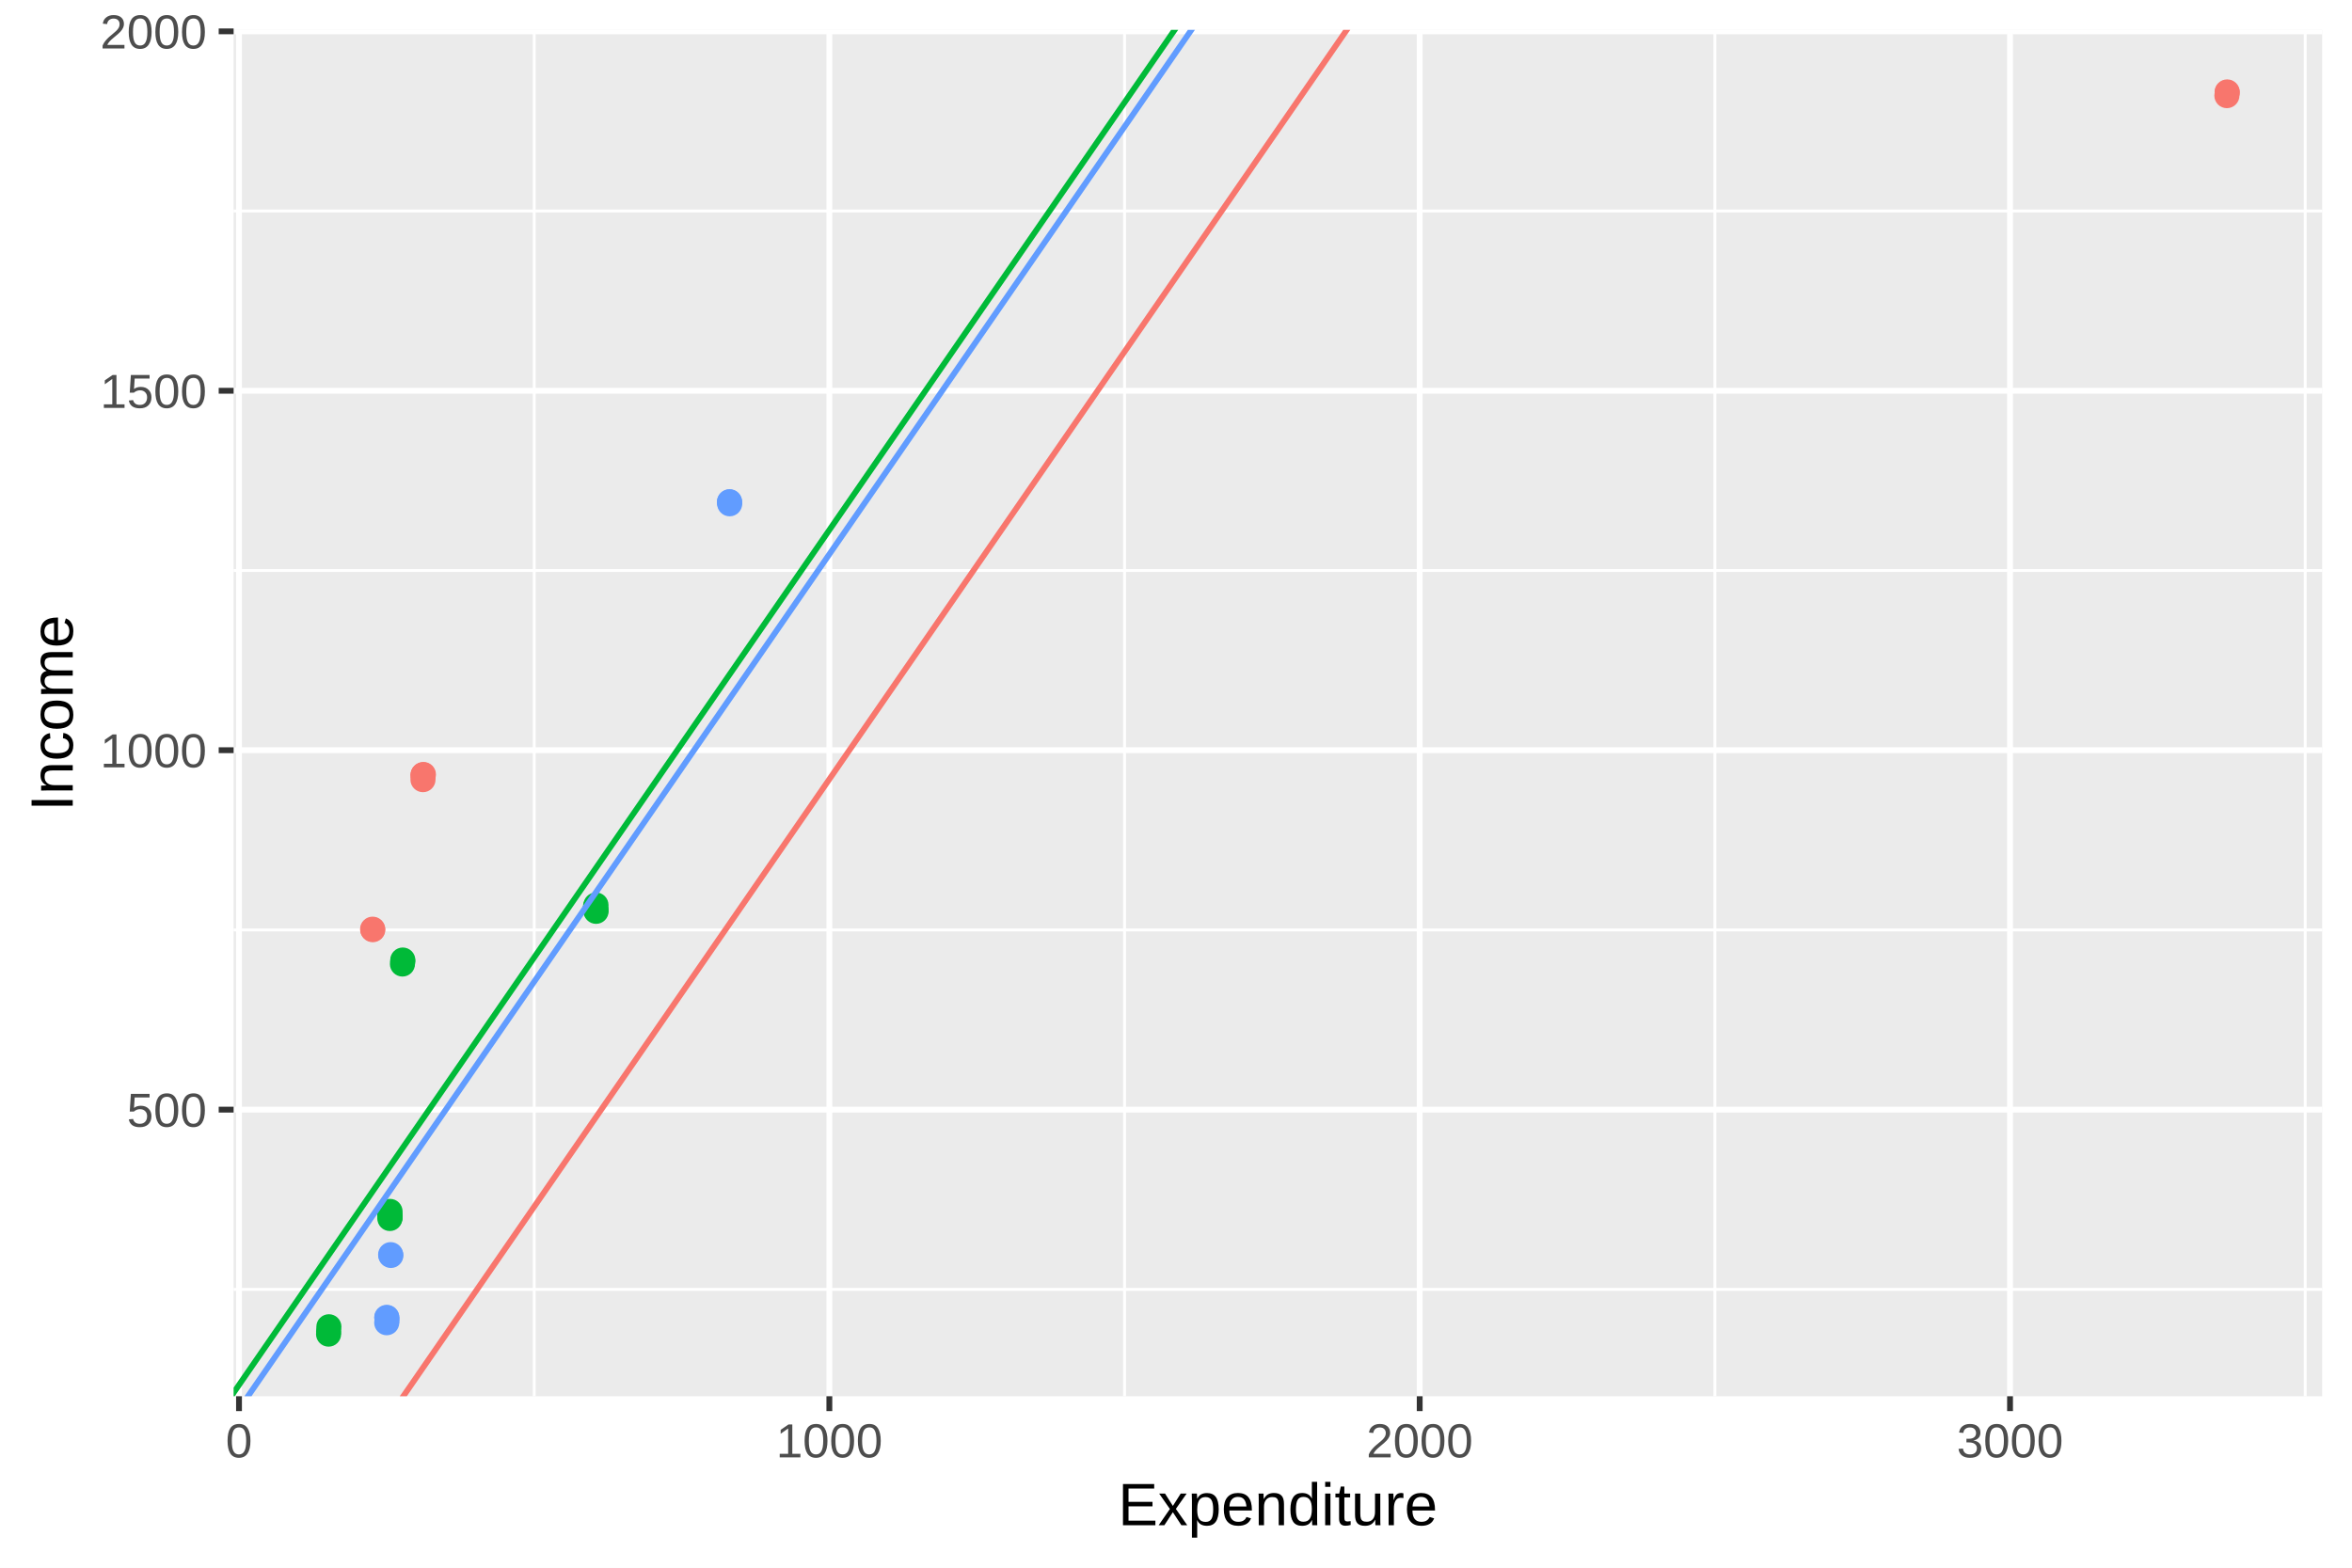
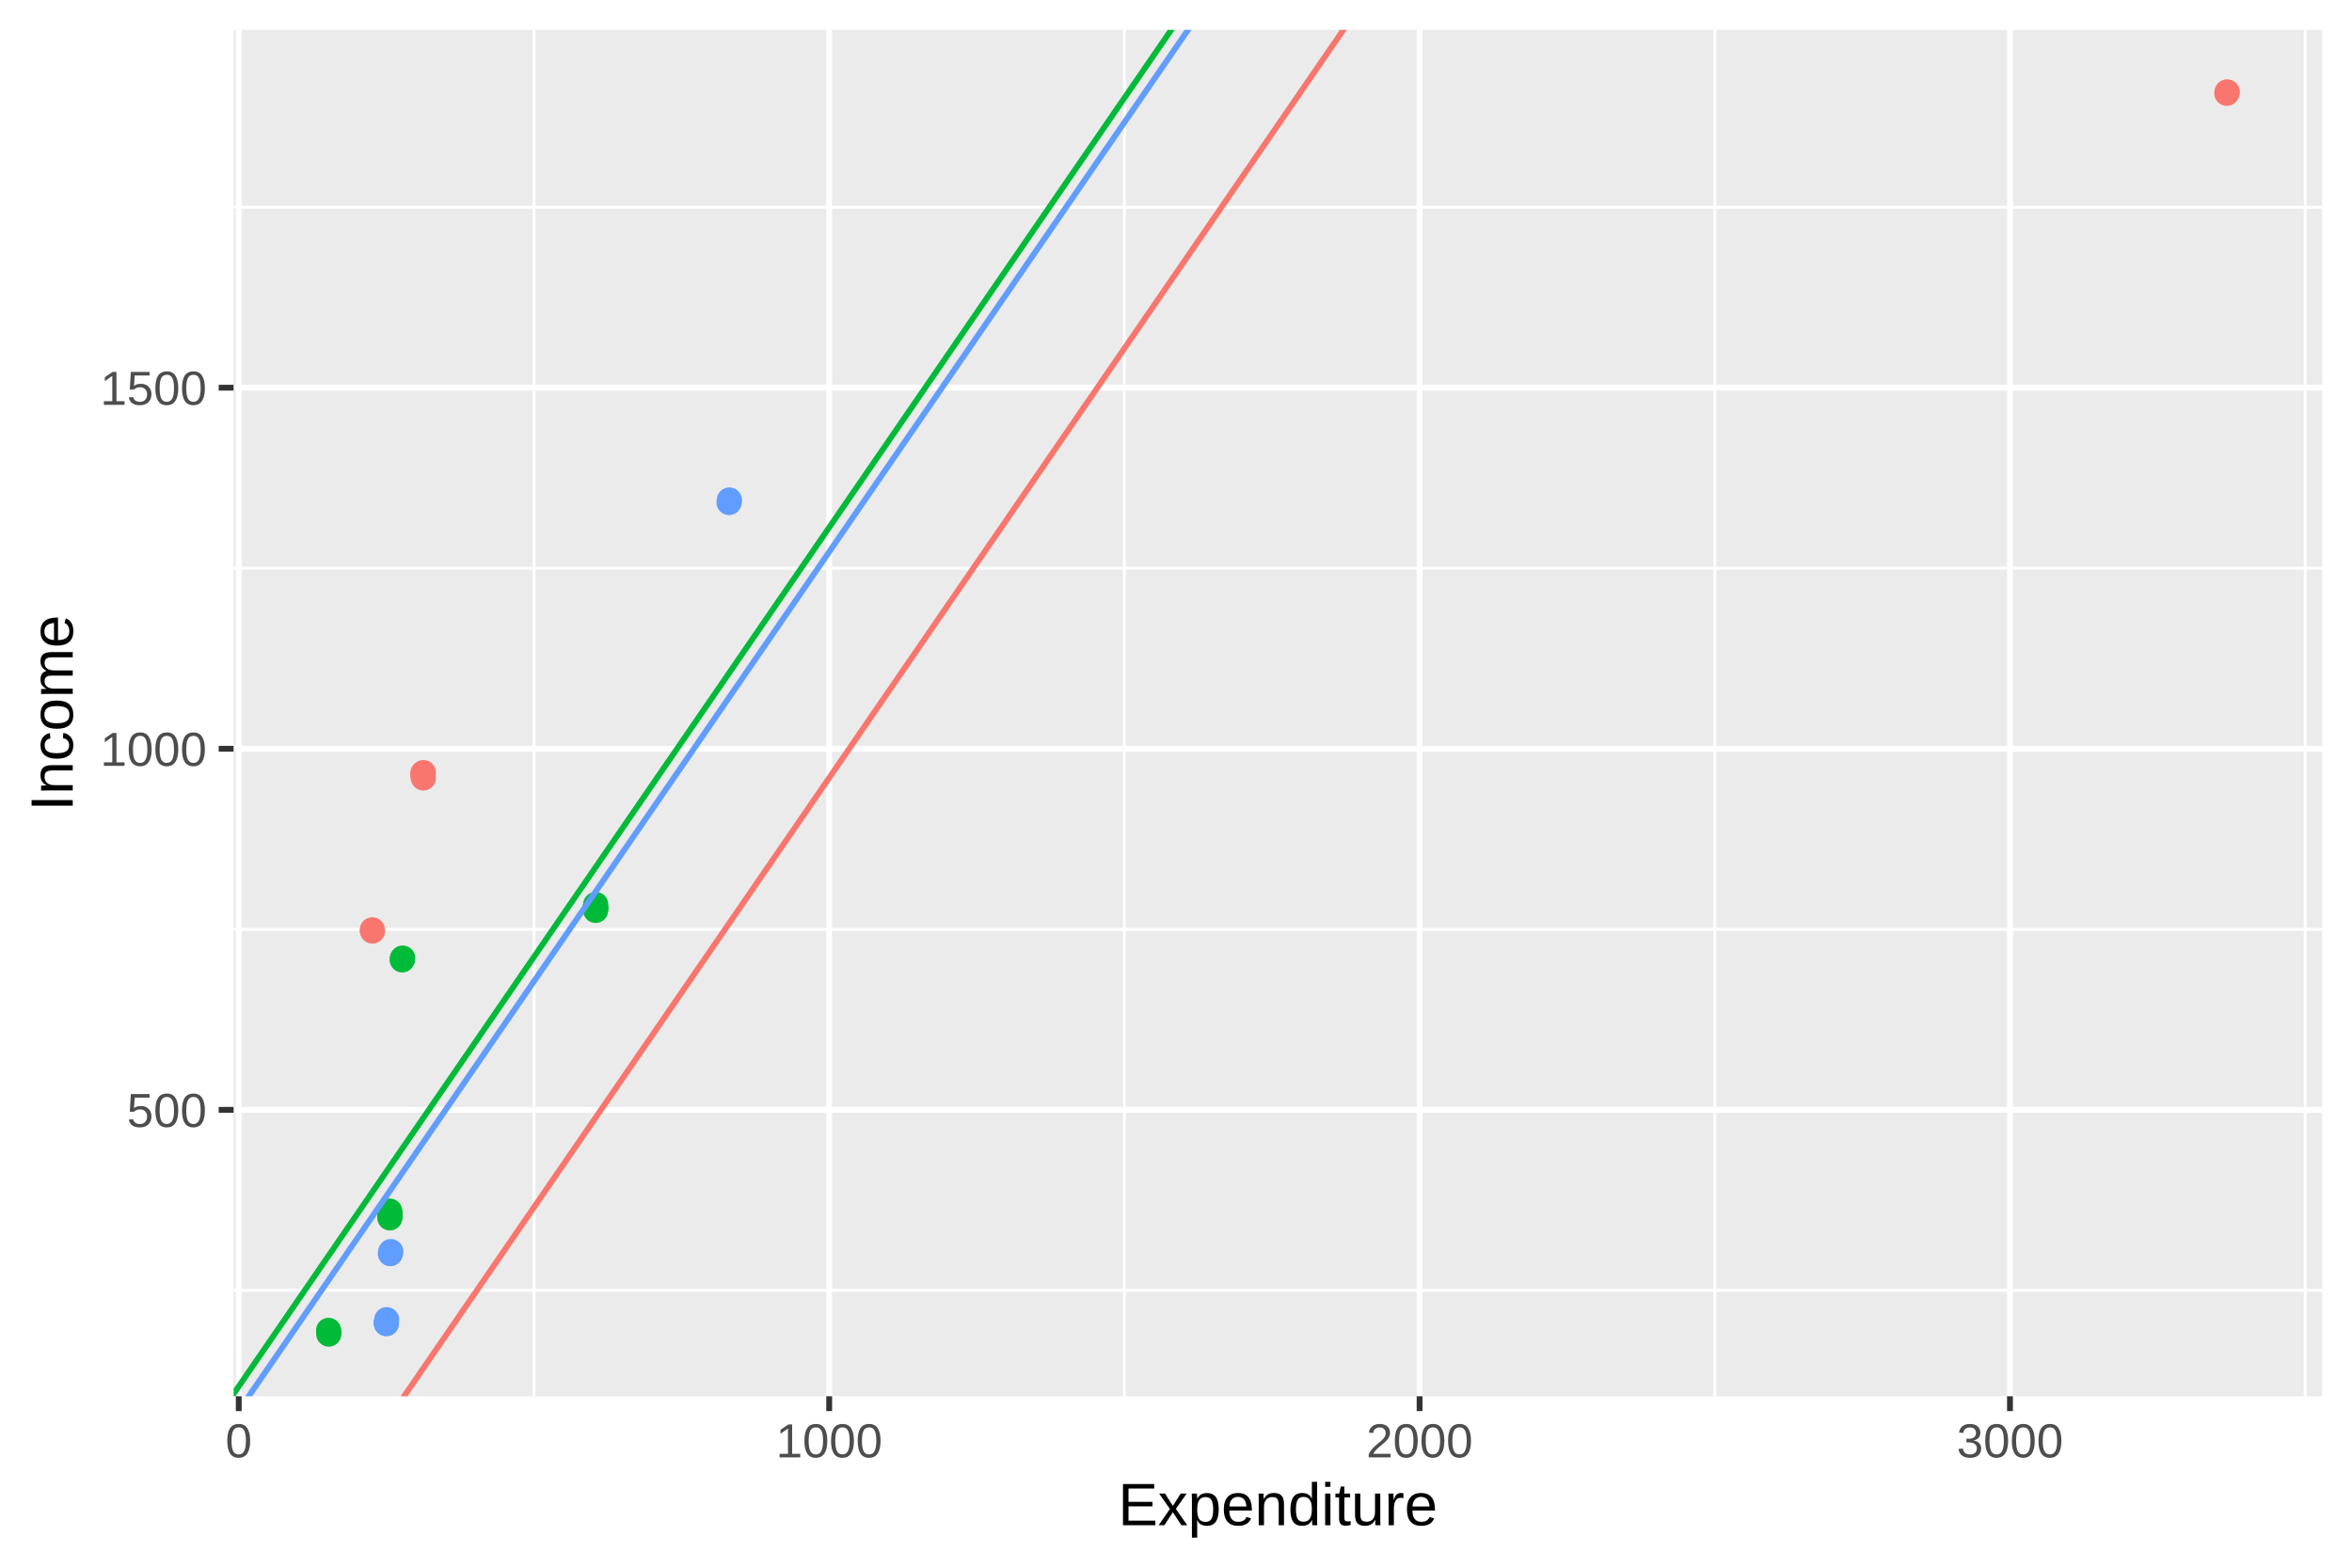
<svg xmlns="http://www.w3.org/2000/svg" width="432.00pt" height="288.00pt" viewBox="0 0 432.00 288.00">
  <g class="svglite">
    <defs>
      <style type="text/css">
    .svglite line, .svglite polyline, .svglite polygon, .svglite path, .svglite rect, .svglite circle {
      fill: none;
      stroke: #000000;
      stroke-linecap: round;
      stroke-linejoin: round;
      stroke-miterlimit: 10.00;
    }
    .svglite text {
      white-space: pre;
    }
    .svglite g.glyphgroup path {
      fill: inherit;
      stroke: none;
    }
  </style>
    </defs>
    <rect width="100%" height="100%" style="stroke: none; fill: #FFFFFF;" />
    <defs>
      <clipPath id="cpMC4wMHw0MzIuMDB8MC4wMHwyODguMDA=">
        <rect x="0.00" y="0.00" width="432.00" height="288.00" />
      </clipPath>
    </defs>
    <g clip-path="url(#cpMC4wMHw0MzIuMDB8MC4wMHwyODguMDA=)">
      <rect x="0" y="0.00" width="432.00" height="288.00" style="stroke-width: 1.07; stroke: #FFFFFF; fill: #FFFFFF;" />
    </g>
    <defs>
      <clipPath id="cpNDIuOTF8NDI2LjUyfDUuNDh8MjU2LjUw">
        <rect x="42.91" y="5.48" width="383.61" height="251.02" />
      </clipPath>
    </defs>
    <g clip-path="url(#cpNDIuOTF8NDI2LjUyfDUuNDh8MjU2LjUw)">
      <rect x="42.91" y="5.48" width="383.61" height="251.02" style="stroke-width: 1.07; stroke: none; fill: #EBEBEB;" />
-       <polyline points="42.91,236.87 426.52,236.87 " style="stroke-width: 0.53; stroke: #FFFFFF; stroke-linecap: butt;" />
-       <polyline points="42.91,170.84 426.52,170.84 " style="stroke-width: 0.53; stroke: #FFFFFF; stroke-linecap: butt;" />
-       <polyline points="42.91,104.81 426.52,104.81 " style="stroke-width: 0.53; stroke: #FFFFFF; stroke-linecap: butt;" />
-       <polyline points="42.91,38.77 426.52,38.77 " style="stroke-width: 0.53; stroke: #FFFFFF; stroke-linecap: butt;" />
-       <polyline points="98.12,256.50 98.12,5.48 " style="stroke-width: 0.53; stroke: #FFFFFF; stroke-linecap: butt;" />
-       <polyline points="206.55,256.50 206.55,5.48 " style="stroke-width: 0.53; stroke: #FFFFFF; stroke-linecap: butt;" />
-       <polyline points="314.98,256.50 314.98,5.48 " style="stroke-width: 0.53; stroke: #FFFFFF; stroke-linecap: butt;" />
-       <polyline points="423.41,256.50 423.41,5.48 " style="stroke-width: 0.53; stroke: #FFFFFF; stroke-linecap: butt;" />
-       <polyline points="42.91,203.85 426.52,203.85 " style="stroke-width: 1.07; stroke: #FFFFFF; stroke-linecap: butt;" />
-       <polyline points="42.91,137.82 426.52,137.82 " style="stroke-width: 1.07; stroke: #FFFFFF; stroke-linecap: butt;" />
-       <polyline points="42.91,71.79 426.52,71.79 " style="stroke-width: 1.07; stroke: #FFFFFF; stroke-linecap: butt;" />
-       <polyline points="42.91,5.76 426.52,5.76 " style="stroke-width: 1.07; stroke: #FFFFFF; stroke-linecap: butt;" />
-       <polyline points="43.90,256.50 43.90,5.48 " style="stroke-width: 1.07; stroke: #FFFFFF; stroke-linecap: butt;" />
-       <polyline points="152.33,256.50 152.33,5.48 " style="stroke-width: 1.07; stroke: #FFFFFF; stroke-linecap: butt;" />
-       <polyline points="260.76,256.50 260.76,5.48 " style="stroke-width: 1.07; stroke: #FFFFFF; stroke-linecap: butt;" />
-       <polyline points="369.19,256.50 369.19,5.48 " style="stroke-width: 1.07; stroke: #FFFFFF; stroke-linecap: butt;" />
-       <circle cx="409.02" cy="17.57" r="1.95" style="stroke-width: 0.71; stroke: #F8766D; fill: #F8766D;" />
-       <circle cx="409.07" cy="16.89" r="1.95" style="stroke-width: 0.71; stroke: #F8766D; fill: #F8766D;" />
-       <circle cx="409.08" cy="16.98" r="1.95" style="stroke-width: 0.71; stroke: #F8766D; fill: #F8766D;" />
-       <circle cx="77.71" cy="142.42" r="1.95" style="stroke-width: 0.71; stroke: #F8766D; fill: #F8766D;" />
-       <circle cx="77.77" cy="142.28" r="1.95" style="stroke-width: 0.71; stroke: #F8766D; fill: #F8766D;" />
-       <circle cx="77.70" cy="142.35" r="1.95" style="stroke-width: 0.71; stroke: #F8766D; fill: #F8766D;" />
-       <circle cx="77.69" cy="143.23" r="1.95" style="stroke-width: 0.71; stroke: #F8766D; fill: #F8766D;" />
-       <circle cx="68.47" cy="170.79" r="1.95" style="stroke-width: 0.71; stroke: #F8766D; fill: #F8766D;" />
-       <circle cx="68.44" cy="170.70" r="1.95" style="stroke-width: 0.71; stroke: #F8766D; fill: #F8766D;" />
-       <circle cx="134.02" cy="92.55" r="1.95" style="stroke-width: 0.71; stroke: #619CFF; fill: #619CFF;" />
-       <circle cx="134.01" cy="92.17" r="1.95" style="stroke-width: 0.71; stroke: #619CFF; fill: #619CFF;" />
-       <circle cx="133.98" cy="92.22" r="1.95" style="stroke-width: 0.71; stroke: #619CFF; fill: #619CFF;" />
-       <circle cx="71.79" cy="230.64" r="1.95" style="stroke-width: 0.71; stroke: #619CFF; fill: #619CFF;" />
-       <circle cx="71.75" cy="230.49" r="1.95" style="stroke-width: 0.71; stroke: #619CFF; fill: #619CFF;" />
-       <circle cx="71.07" cy="242.56" r="1.95" style="stroke-width: 0.71; stroke: #619CFF; fill: #619CFF;" />
-       <circle cx="71.03" cy="243.00" r="1.95" style="stroke-width: 0.71; stroke: #619CFF; fill: #619CFF;" />
-       <circle cx="71.04" cy="242.01" r="1.95" style="stroke-width: 0.71; stroke: #619CFF; fill: #619CFF;" />
-       <circle cx="71.05" cy="242.09" r="1.95" style="stroke-width: 0.71; stroke: #619CFF; fill: #619CFF;" />
-       <circle cx="60.41" cy="243.74" r="1.95" style="stroke-width: 0.71; stroke: #00BA38; fill: #00BA38;" />
-       <circle cx="60.36" cy="244.60" r="1.95" style="stroke-width: 0.71; stroke: #00BA38; fill: #00BA38;" />
-       <circle cx="60.35" cy="245.09" r="1.95" style="stroke-width: 0.71; stroke: #00BA38; fill: #00BA38;" />
-       <circle cx="71.66" cy="223.42" r="1.95" style="stroke-width: 0.71; stroke: #00BA38; fill: #00BA38;" />
-       <circle cx="71.57" cy="222.85" r="1.95" style="stroke-width: 0.71; stroke: #00BA38; fill: #00BA38;" />
-       <circle cx="71.61" cy="223.85" r="1.95" style="stroke-width: 0.71; stroke: #00BA38; fill: #00BA38;" />
-       <circle cx="71.64" cy="222.55" r="1.95" style="stroke-width: 0.71; stroke: #00BA38; fill: #00BA38;" />
-       <circle cx="71.65" cy="223.61" r="1.95" style="stroke-width: 0.71; stroke: #00BA38; fill: #00BA38;" />
-       <circle cx="109.44" cy="167.22" r="1.95" style="stroke-width: 0.71; stroke: #00BA38; fill: #00BA38;" />
-       <circle cx="109.42" cy="167.08" r="1.95" style="stroke-width: 0.71; stroke: #00BA38; fill: #00BA38;" />
-       <circle cx="109.36" cy="166.95" r="1.95" style="stroke-width: 0.71; stroke: #00BA38; fill: #00BA38;" />
-       <circle cx="109.38" cy="166.57" r="1.95" style="stroke-width: 0.71; stroke: #00BA38; fill: #00BA38;" />
-       <circle cx="109.46" cy="166.26" r="1.95" style="stroke-width: 0.71; stroke: #00BA38; fill: #00BA38;" />
-       <circle cx="109.48" cy="167.42" r="1.95" style="stroke-width: 0.71; stroke: #00BA38; fill: #00BA38;" />
-       <circle cx="73.92" cy="177.10" r="1.95" style="stroke-width: 0.71; stroke: #00BA38; fill: #00BA38;" />
-       <circle cx="73.98" cy="176.61" r="1.95" style="stroke-width: 0.71; stroke: #00BA38; fill: #00BA38;" />
-       <circle cx="73.98" cy="176.37" r="1.95" style="stroke-width: 0.71; stroke: #00BA38; fill: #00BA38;" />
-       <line x1="-99.22" y1="507.53" x2="420.66" y2="-245.54" style="stroke-width: 1.07; stroke: #F8766D; stroke-linecap: butt;" />
-       <line x1="-130.83" y1="507.53" x2="389.05" y2="-245.54" style="stroke-width: 1.07; stroke: #00BA38; stroke-linecap: butt;" />
-       <line x1="-127.75" y1="507.53" x2="392.12" y2="-245.54" style="stroke-width: 1.07; stroke: #619CFF; stroke-linecap: butt;" />
+       <polyline points="42.91,237.05 426.52,237.05 " style="stroke-width: 0.53; stroke: #FFFFFF; stroke-linecap: butt;" />
+       <polyline points="42.91,170.72 426.52,170.72 " style="stroke-width: 0.53; stroke: #FFFFFF; stroke-linecap: butt;" />
+       <polyline points="42.91,104.39 426.52,104.39 " style="stroke-width: 0.53; stroke: #FFFFFF; stroke-linecap: butt;" />
+       <polyline points="42.91,38.06 426.52,38.06 " style="stroke-width: 0.53; stroke: #FFFFFF; stroke-linecap: butt;" />
+       <polyline points="98.08,256.50 98.08,5.48 " style="stroke-width: 0.53; stroke: #FFFFFF; stroke-linecap: butt;" />
+       <polyline points="206.52,256.50 206.52,5.48 " style="stroke-width: 0.53; stroke: #FFFFFF; stroke-linecap: butt;" />
+       <polyline points="314.96,256.50 314.96,5.48 " style="stroke-width: 0.53; stroke: #FFFFFF; stroke-linecap: butt;" />
+       <polyline points="423.40,256.50 423.40,5.48 " style="stroke-width: 0.53; stroke: #FFFFFF; stroke-linecap: butt;" />
+       <polyline points="42.91,203.89 426.52,203.89 " style="stroke-width: 1.07; stroke: #FFFFFF; stroke-linecap: butt;" />
+       <polyline points="42.91,137.55 426.52,137.55 " style="stroke-width: 1.07; stroke: #FFFFFF; stroke-linecap: butt;" />
+       <polyline points="42.91,71.22 426.52,71.22 " style="stroke-width: 1.07; stroke: #FFFFFF; stroke-linecap: butt;" />
+       <polyline points="43.85,256.50 43.85,5.48 " style="stroke-width: 1.07; stroke: #FFFFFF; stroke-linecap: butt;" />
+       <polyline points="152.30,256.50 152.30,5.48 " style="stroke-width: 1.07; stroke: #FFFFFF; stroke-linecap: butt;" />
+       <polyline points="260.74,256.50 260.74,5.48 " style="stroke-width: 1.07; stroke: #FFFFFF; stroke-linecap: butt;" />
+       <polyline points="369.18,256.50 369.18,5.48 " style="stroke-width: 1.07; stroke: #FFFFFF; stroke-linecap: butt;" />
+       <circle cx="409.04" cy="16.92" r="1.95" style="stroke-width: 0.71; stroke: #F8766D; fill: #F8766D;" />
+       <circle cx="409.01" cy="17.15" r="1.95" style="stroke-width: 0.71; stroke: #F8766D; fill: #F8766D;" />
+       <circle cx="409.08" cy="16.89" r="1.95" style="stroke-width: 0.71; stroke: #F8766D; fill: #F8766D;" />
+       <circle cx="77.65" cy="142.09" r="1.95" style="stroke-width: 0.71; stroke: #F8766D; fill: #F8766D;" />
+       <circle cx="77.70" cy="142.67" r="1.95" style="stroke-width: 0.71; stroke: #F8766D; fill: #F8766D;" />
+       <circle cx="77.76" cy="141.93" r="1.95" style="stroke-width: 0.71; stroke: #F8766D; fill: #F8766D;" />
+       <circle cx="77.76" cy="142.93" r="1.95" style="stroke-width: 0.71; stroke: #F8766D; fill: #F8766D;" />
+       <circle cx="68.38" cy="170.81" r="1.95" style="stroke-width: 0.71; stroke: #F8766D; fill: #F8766D;" />
+       <circle cx="68.41" cy="171.05" r="1.95" style="stroke-width: 0.71; stroke: #F8766D; fill: #F8766D;" />
+       <circle cx="133.96" cy="91.85" r="1.95" style="stroke-width: 0.71; stroke: #619CFF; fill: #619CFF;" />
+       <circle cx="133.95" cy="92.01" r="1.95" style="stroke-width: 0.71; stroke: #619CFF; fill: #619CFF;" />
+       <circle cx="133.91" cy="92.33" r="1.95" style="stroke-width: 0.71; stroke: #619CFF; fill: #619CFF;" />
+       <circle cx="71.78" cy="229.92" r="1.95" style="stroke-width: 0.71; stroke: #619CFF; fill: #619CFF;" />
+       <circle cx="71.69" cy="230.32" r="1.95" style="stroke-width: 0.71; stroke: #619CFF; fill: #619CFF;" />
+       <circle cx="70.96" cy="243.19" r="1.95" style="stroke-width: 0.71; stroke: #619CFF; fill: #619CFF;" />
+       <circle cx="71.02" cy="242.43" r="1.95" style="stroke-width: 0.71; stroke: #619CFF; fill: #619CFF;" />
+       <circle cx="70.94" cy="243.03" r="1.95" style="stroke-width: 0.71; stroke: #619CFF; fill: #619CFF;" />
+       <circle cx="70.97" cy="243.08" r="1.95" style="stroke-width: 0.71; stroke: #619CFF; fill: #619CFF;" />
+       <circle cx="60.35" cy="244.40" r="1.95" style="stroke-width: 0.71; stroke: #00BA38; fill: #00BA38;" />
+       <circle cx="60.39" cy="245.09" r="1.95" style="stroke-width: 0.71; stroke: #00BA38; fill: #00BA38;" />
+       <circle cx="60.40" cy="244.65" r="1.95" style="stroke-width: 0.71; stroke: #00BA38; fill: #00BA38;" />
+       <circle cx="71.60" cy="222.78" r="1.95" style="stroke-width: 0.71; stroke: #00BA38; fill: #00BA38;" />
+       <circle cx="71.61" cy="223.75" r="1.95" style="stroke-width: 0.71; stroke: #00BA38; fill: #00BA38;" />
+       <circle cx="71.59" cy="222.48" r="1.95" style="stroke-width: 0.71; stroke: #00BA38; fill: #00BA38;" />
+       <circle cx="71.62" cy="223.48" r="1.95" style="stroke-width: 0.71; stroke: #00BA38; fill: #00BA38;" />
+       <circle cx="71.58" cy="222.95" r="1.95" style="stroke-width: 0.71; stroke: #00BA38; fill: #00BA38;" />
+       <circle cx="109.40" cy="167.26" r="1.95" style="stroke-width: 0.71; stroke: #00BA38; fill: #00BA38;" />
+       <circle cx="109.35" cy="166.58" r="1.95" style="stroke-width: 0.71; stroke: #00BA38; fill: #00BA38;" />
+       <circle cx="109.42" cy="166.16" r="1.95" style="stroke-width: 0.71; stroke: #00BA38; fill: #00BA38;" />
+       <circle cx="109.40" cy="166.94" r="1.95" style="stroke-width: 0.71; stroke: #00BA38; fill: #00BA38;" />
+       <circle cx="109.44" cy="166.81" r="1.95" style="stroke-width: 0.71; stroke: #00BA38; fill: #00BA38;" />
+       <circle cx="109.32" cy="166.67" r="1.95" style="stroke-width: 0.71; stroke: #00BA38; fill: #00BA38;" />
+       <circle cx="73.88" cy="176.35" r="1.95" style="stroke-width: 0.71; stroke: #00BA38; fill: #00BA38;" />
+       <circle cx="73.88" cy="176.12" r="1.95" style="stroke-width: 0.71; stroke: #00BA38; fill: #00BA38;" />
+       <circle cx="73.97" cy="176.00" r="1.95" style="stroke-width: 0.71; stroke: #00BA38; fill: #00BA38;" />
+       <line x1="-98.31" y1="507.53" x2="419.27" y2="-245.54" style="stroke-width: 1.07; stroke: #F8766D; stroke-linecap: butt;" />
+       <line x1="-129.92" y1="507.53" x2="387.65" y2="-245.54" style="stroke-width: 1.07; stroke: #00BA38; stroke-linecap: butt;" />
+       <line x1="-126.84" y1="507.53" x2="390.73" y2="-245.54" style="stroke-width: 1.07; stroke: #619CFF; stroke-linecap: butt;" />
    </g>
    <g clip-path="url(#cpMC4wMHw0MzIuMDB8MC4wMHwyODguMDA=)">
-       <text x="37.98" y="207.00" text-anchor="end" style="font-size: 8.80px;fill: #4D4D4D; font-family: &quot;Arial&quot;;" textLength="14.67px" lengthAdjust="spacingAndGlyphs">500</text>
-       <text x="37.98" y="140.97" text-anchor="end" style="font-size: 8.80px;fill: #4D4D4D; font-family: &quot;Arial&quot;;" textLength="19.56px" lengthAdjust="spacingAndGlyphs">1000</text>
-       <text x="37.98" y="74.94" text-anchor="end" style="font-size: 8.80px;fill: #4D4D4D; font-family: &quot;Arial&quot;;" textLength="19.56px" lengthAdjust="spacingAndGlyphs">1500</text>
-       <text x="37.98" y="8.91" text-anchor="end" style="font-size: 8.80px;fill: #4D4D4D; font-family: &quot;Arial&quot;;" textLength="19.56px" lengthAdjust="spacingAndGlyphs">2000</text>
-       <polyline points="40.17,203.85 42.91,203.85 " style="stroke-width: 1.07; stroke: #333333; stroke-linecap: butt;" />
-       <polyline points="40.17,137.82 42.91,137.82 " style="stroke-width: 1.07; stroke: #333333; stroke-linecap: butt;" />
-       <polyline points="40.17,71.79 42.91,71.79 " style="stroke-width: 1.07; stroke: #333333; stroke-linecap: butt;" />
-       <polyline points="40.17,5.76 42.91,5.76 " style="stroke-width: 1.07; stroke: #333333; stroke-linecap: butt;" />
-       <polyline points="43.90,259.24 43.90,256.50 " style="stroke-width: 1.07; stroke: #333333; stroke-linecap: butt;" />
-       <polyline points="152.33,259.24 152.33,256.50 " style="stroke-width: 1.07; stroke: #333333; stroke-linecap: butt;" />
-       <polyline points="260.76,259.24 260.76,256.50 " style="stroke-width: 1.07; stroke: #333333; stroke-linecap: butt;" />
-       <polyline points="369.19,259.24 369.19,256.50 " style="stroke-width: 1.07; stroke: #333333; stroke-linecap: butt;" />
-       <text x="43.90" y="267.74" text-anchor="middle" style="font-size: 8.80px;fill: #4D4D4D; font-family: &quot;Arial&quot;;" textLength="4.89px" lengthAdjust="spacingAndGlyphs">0</text>
-       <text x="152.33" y="267.74" text-anchor="middle" style="font-size: 8.80px;fill: #4D4D4D; font-family: &quot;Arial&quot;;" textLength="19.56px" lengthAdjust="spacingAndGlyphs">1000</text>
-       <text x="260.76" y="267.74" text-anchor="middle" style="font-size: 8.80px;fill: #4D4D4D; font-family: &quot;Arial&quot;;" textLength="19.56px" lengthAdjust="spacingAndGlyphs">2000</text>
-       <text x="369.19" y="267.74" text-anchor="middle" style="font-size: 8.80px;fill: #4D4D4D; font-family: &quot;Arial&quot;;" textLength="19.56px" lengthAdjust="spacingAndGlyphs">3000</text>
+       <text x="37.98" y="207.04" text-anchor="end" style="font-size: 8.80px;fill: #4D4D4D; font-family: &quot;Arial&quot;;" textLength="14.67px" lengthAdjust="spacingAndGlyphs">500</text>
+       <text x="37.98" y="140.70" text-anchor="end" style="font-size: 8.80px;fill: #4D4D4D; font-family: &quot;Arial&quot;;" textLength="19.56px" lengthAdjust="spacingAndGlyphs">1000</text>
+       <text x="37.98" y="74.37" text-anchor="end" style="font-size: 8.80px;fill: #4D4D4D; font-family: &quot;Arial&quot;;" textLength="19.56px" lengthAdjust="spacingAndGlyphs">1500</text>
+       <polyline points="40.17,203.89 42.91,203.89 " style="stroke-width: 1.07; stroke: #333333; stroke-linecap: butt;" />
+       <polyline points="40.17,137.55 42.91,137.55 " style="stroke-width: 1.07; stroke: #333333; stroke-linecap: butt;" />
+       <polyline points="40.17,71.22 42.91,71.22 " style="stroke-width: 1.07; stroke: #333333; stroke-linecap: butt;" />
+       <polyline points="43.85,259.24 43.85,256.50 " style="stroke-width: 1.07; stroke: #333333; stroke-linecap: butt;" />
+       <polyline points="152.30,259.24 152.30,256.50 " style="stroke-width: 1.07; stroke: #333333; stroke-linecap: butt;" />
+       <polyline points="260.74,259.24 260.74,256.50 " style="stroke-width: 1.07; stroke: #333333; stroke-linecap: butt;" />
+       <polyline points="369.18,259.24 369.18,256.50 " style="stroke-width: 1.07; stroke: #333333; stroke-linecap: butt;" />
+       <text x="43.85" y="267.74" text-anchor="middle" style="font-size: 8.80px;fill: #4D4D4D; font-family: &quot;Arial&quot;;" textLength="4.89px" lengthAdjust="spacingAndGlyphs">0</text>
+       <text x="152.30" y="267.74" text-anchor="middle" style="font-size: 8.80px;fill: #4D4D4D; font-family: &quot;Arial&quot;;" textLength="19.56px" lengthAdjust="spacingAndGlyphs">1000</text>
+       <text x="260.74" y="267.74" text-anchor="middle" style="font-size: 8.80px;fill: #4D4D4D; font-family: &quot;Arial&quot;;" textLength="19.56px" lengthAdjust="spacingAndGlyphs">2000</text>
+       <text x="369.18" y="267.74" text-anchor="middle" style="font-size: 8.80px;fill: #4D4D4D; font-family: &quot;Arial&quot;;" textLength="19.56px" lengthAdjust="spacingAndGlyphs">3000</text>
      <text x="234.71" y="280.20" text-anchor="middle" style="font-size: 11.00px; font-family: &quot;Arial&quot;;" textLength="58.75px" lengthAdjust="spacingAndGlyphs">Expenditure</text>
      <text transform="translate(13.36,130.99) rotate(-90)" text-anchor="middle" style="font-size: 11.00px; font-family: &quot;Arial&quot;;" textLength="36.09px" lengthAdjust="spacingAndGlyphs">Income</text>
    </g>
  </g>
</svg>
